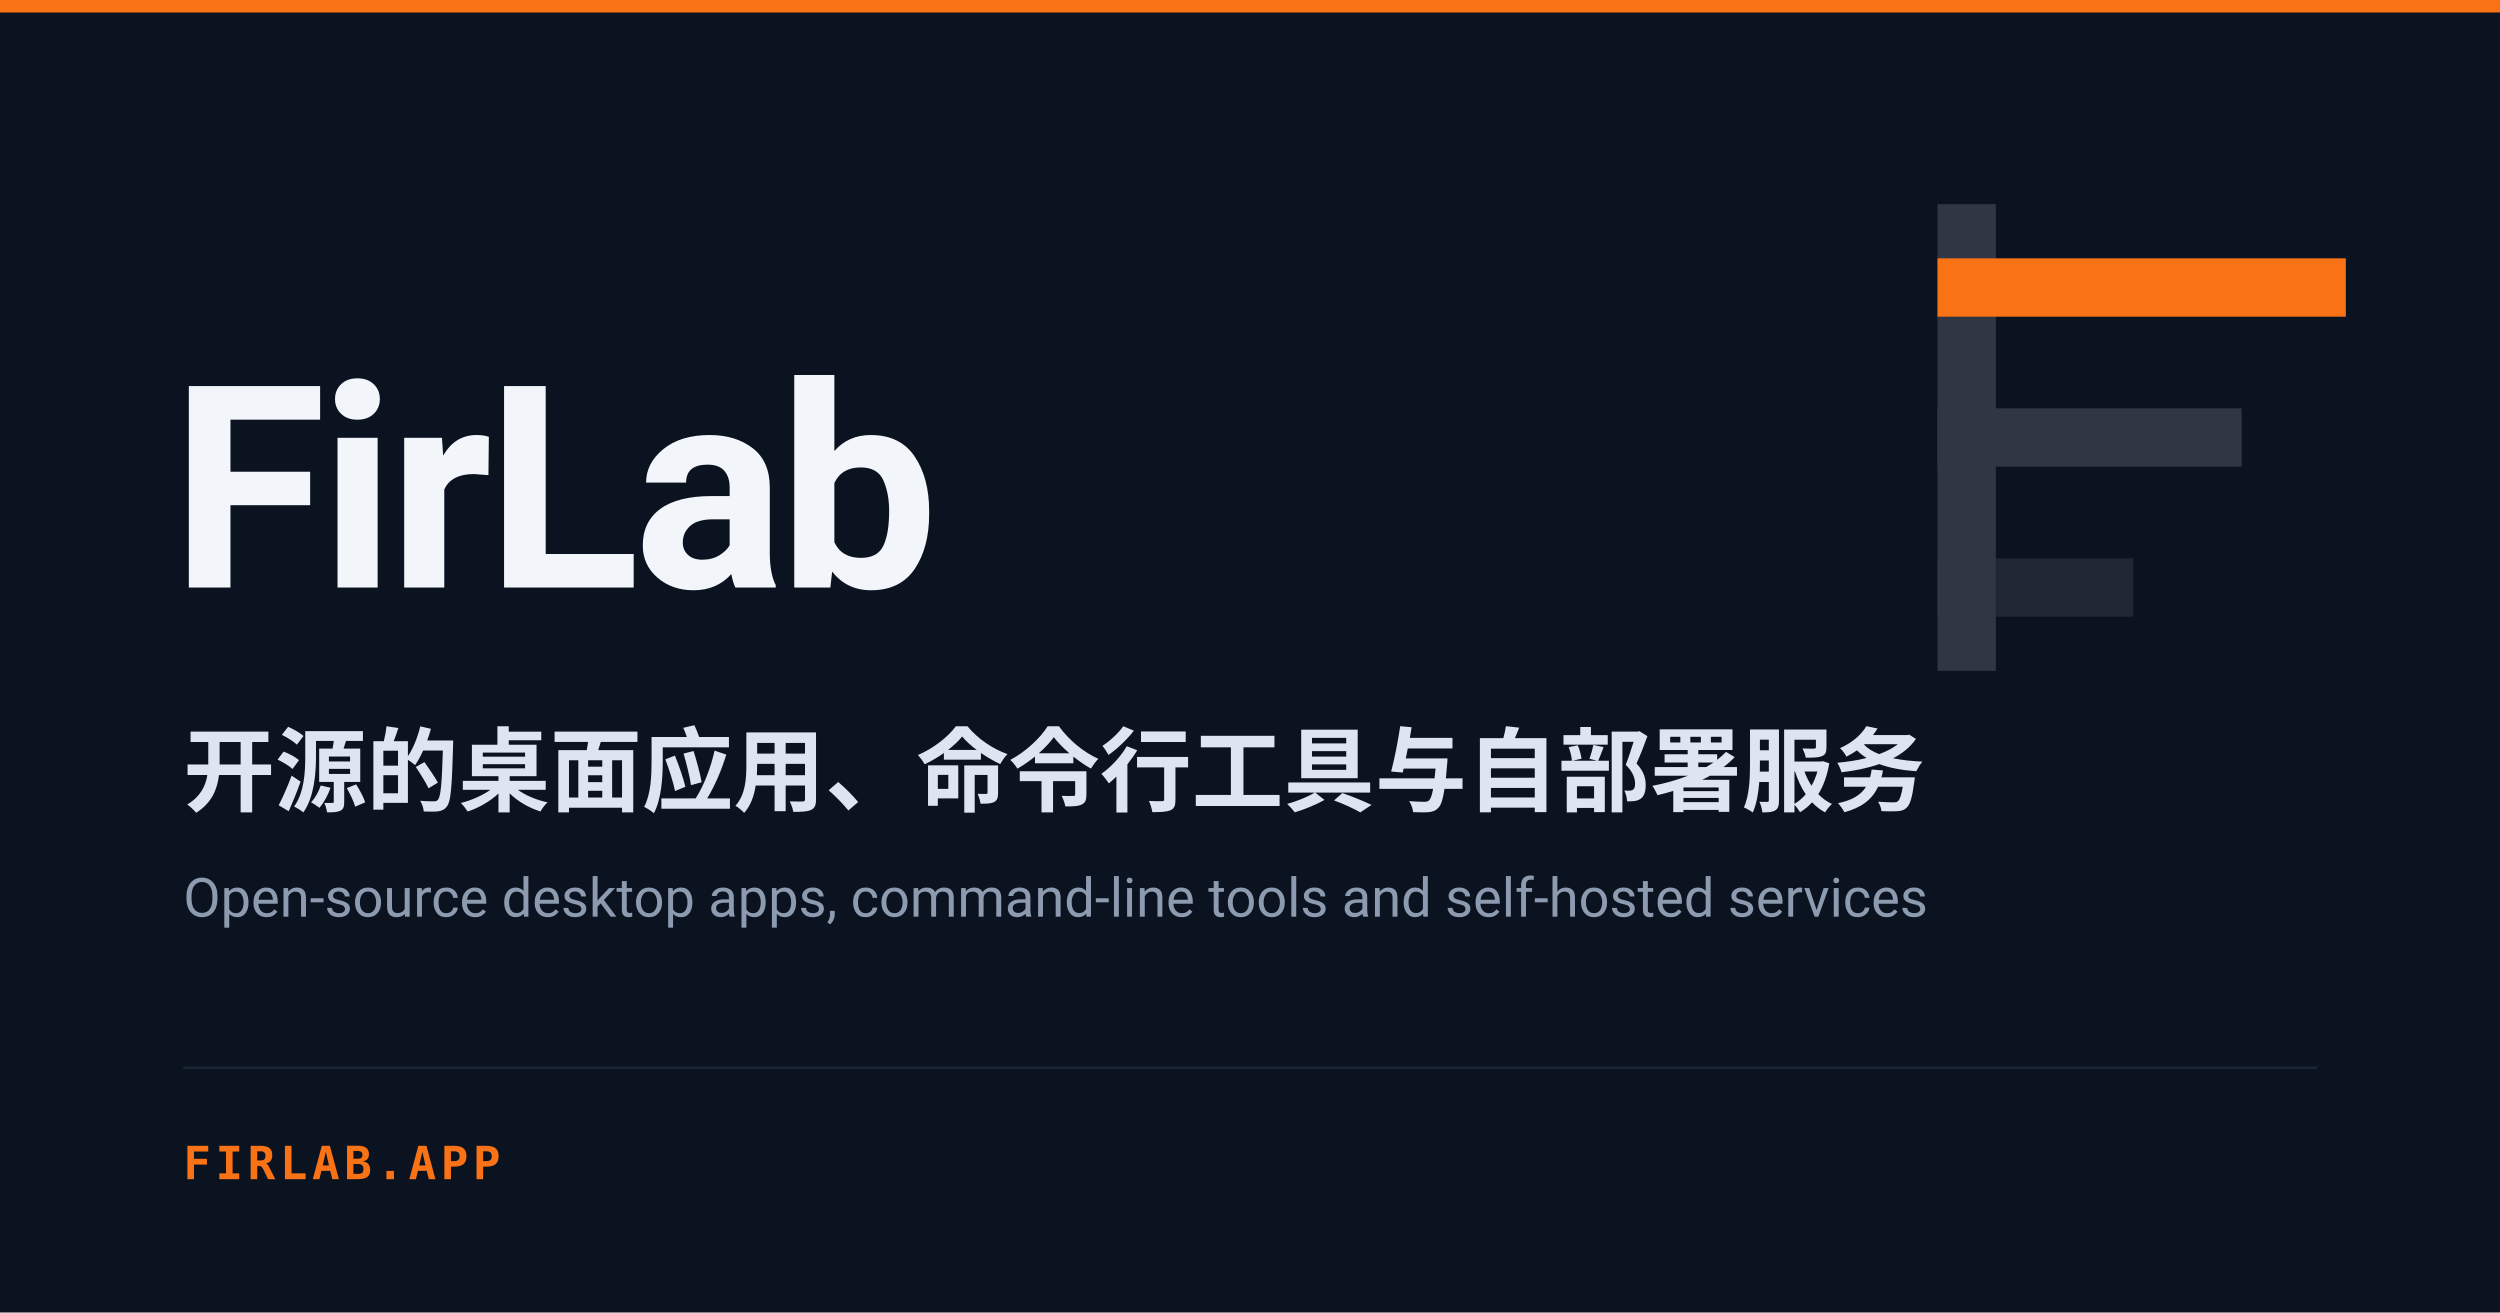
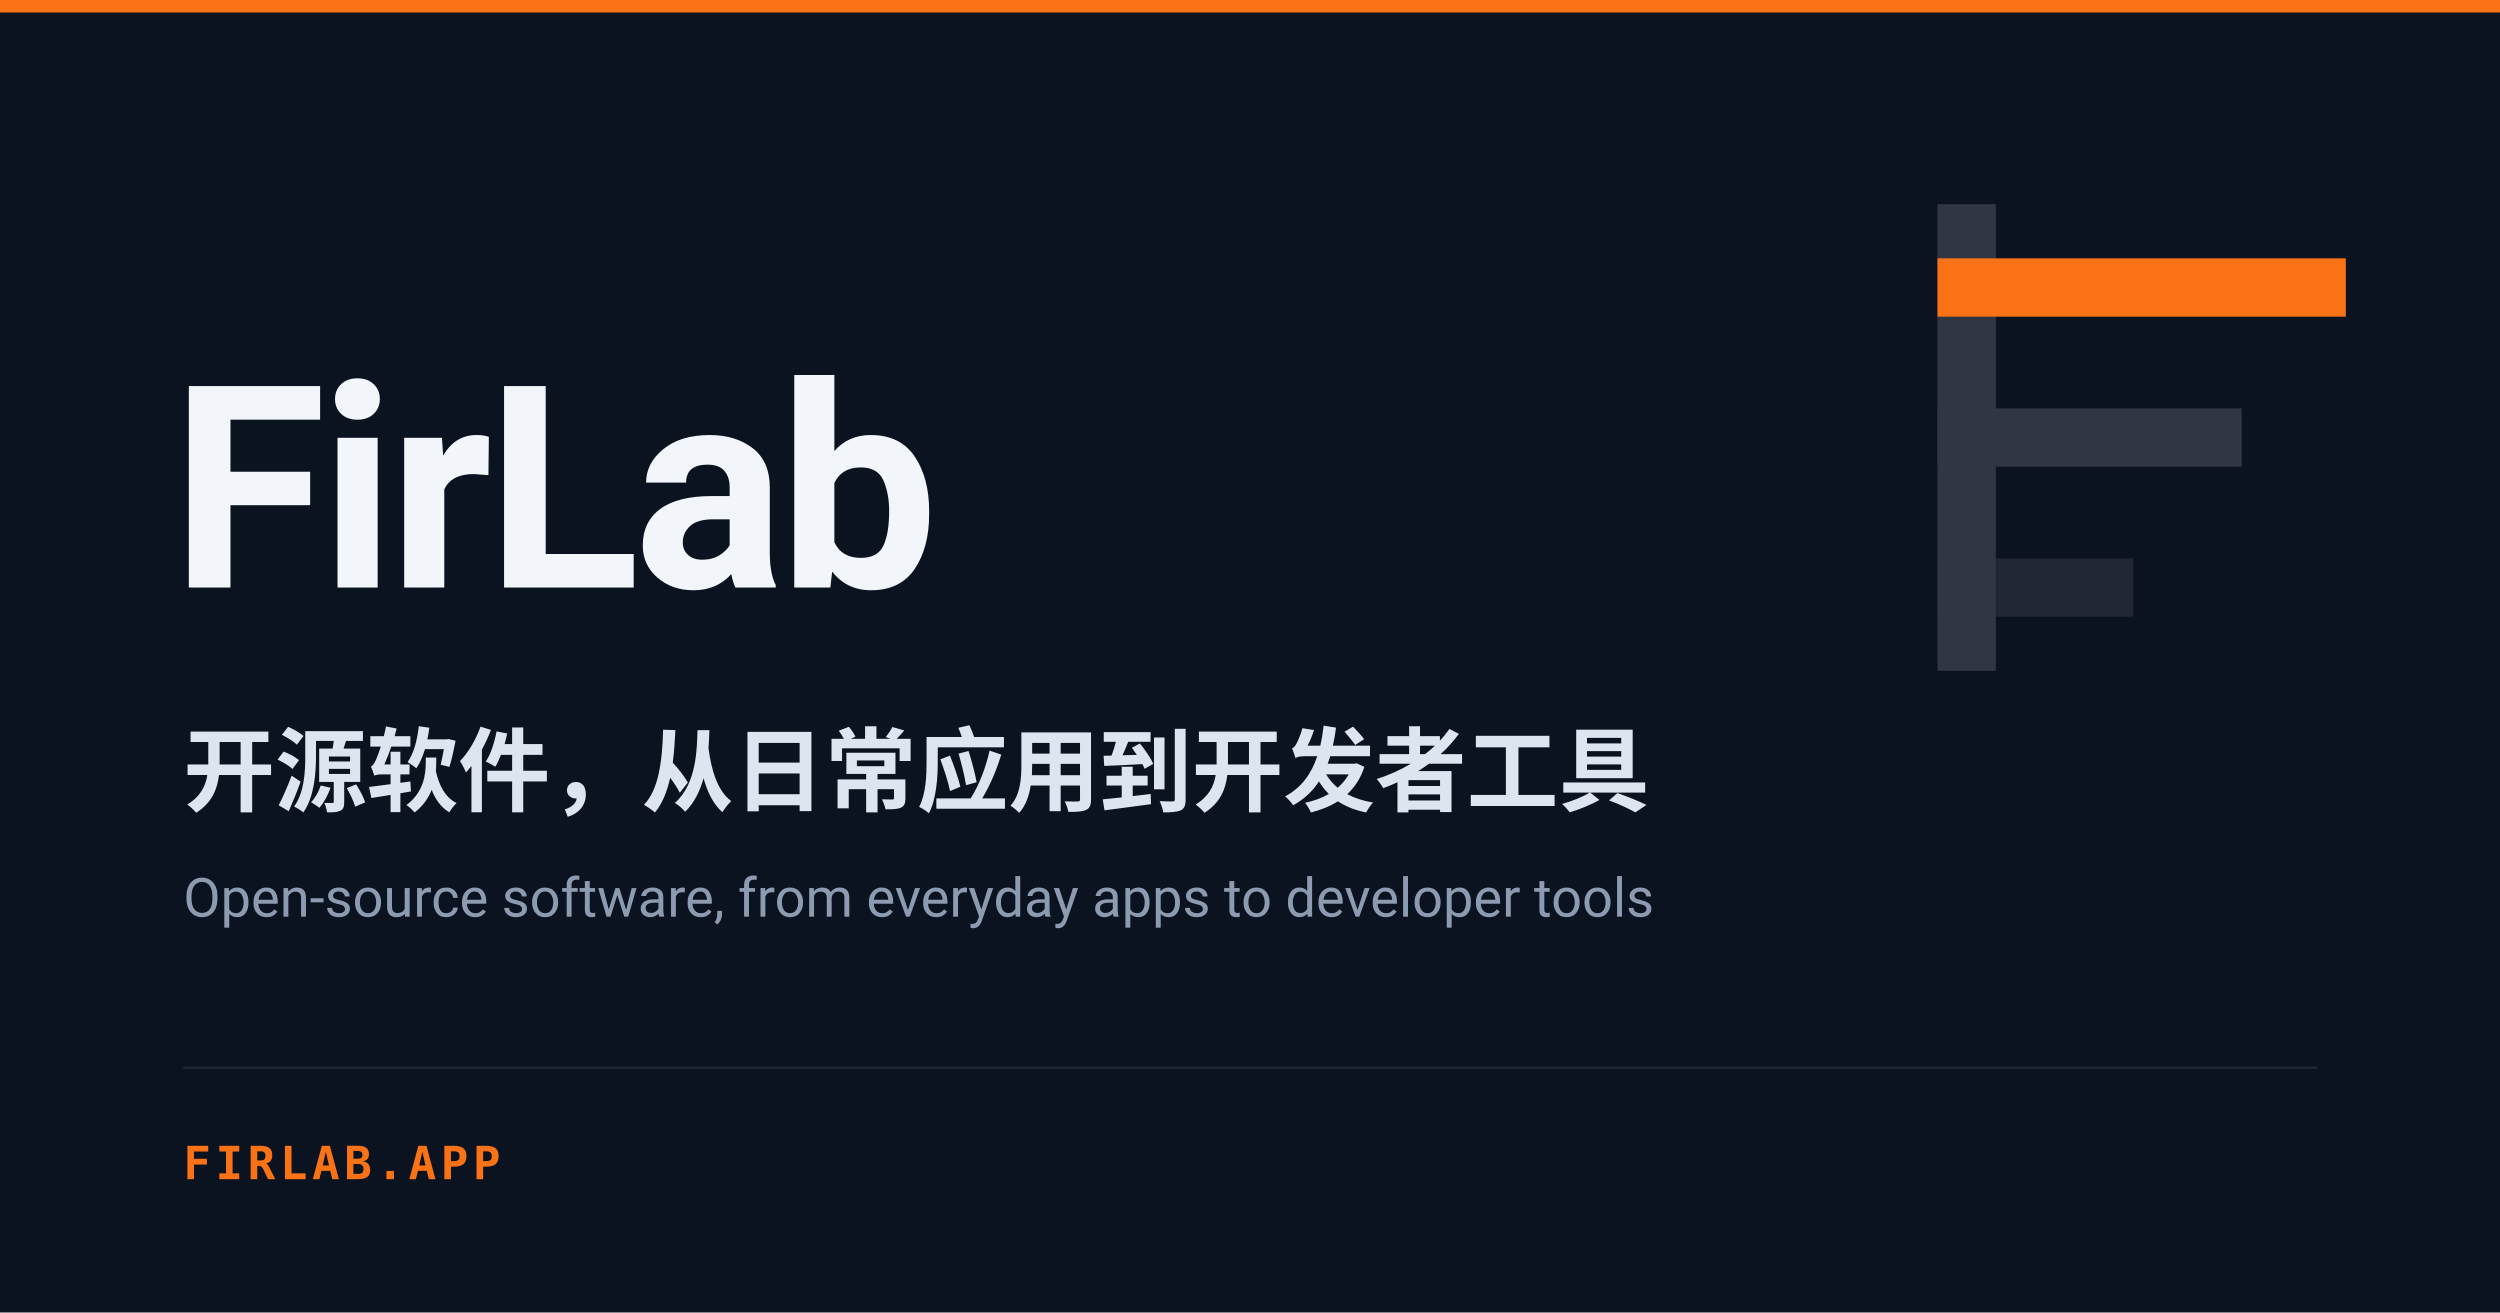
- <svg xmlns="http://www.w3.org/2000/svg" width="1200" height="630" viewBox="0 0 1200 630" role="img" aria-label="FirLab — 开源的桌面应用、命令行工具与自部署服务">
+ <svg xmlns="http://www.w3.org/2000/svg" width="1200" height="630" viewBox="0 0 1200 630" role="img" aria-label="FirLab — 开源软件，从日常应用到开发者工具">
  <rect width="1200" height="630" fill="#0B1220" />
  <rect x="0" y="0" width="1200" height="6" fill="#F97316" />
  <g transform="translate(934, 112)" stroke-linecap="square">
    <path d="M10 170 L76 170" stroke="#202634" stroke-width="28" />
    <path d="M10 98 L128 98" stroke="#303643" stroke-width="28" />
    <path d="M10 0 L10 196" stroke="#303643" stroke-width="28" />
    <path d="M10 26 L178 26" stroke="#F97316" stroke-width="28" />
  </g>
  <text x="82" y="282" font-family="system-ui, 'Segoe UI', Roboto, 'Helvetica Neue', Arial, sans-serif" font-size="136" font-weight="700" letter-spacing="-3" fill="#F2F6FB">FirLab</text>
-   <text x="88" y="386" font-family="'PingFang SC', 'Hiragino Sans GB', 'Microsoft YaHei', 'Noto Sans SC', system-ui, sans-serif" font-size="44" font-weight="600" fill="#DDE5F0">开源的桌面应用、命令行工具与自部署服务</text>
-   <text x="88" y="440" font-family="system-ui, 'Segoe UI', Roboto, 'Helvetica Neue', Arial, sans-serif" font-size="26" fill="#8D9BB0">Open-source desktop apps, command-line tools and self-hosted services</text>
+   <text x="88" y="386" font-family="'PingFang SC', 'Hiragino Sans GB', 'Microsoft YaHei', 'Noto Sans SC', system-ui, sans-serif" font-size="44" font-weight="600" fill="#DDE5F0">开源软件，从日常应用到开发者工具</text>
+   <text x="88" y="440" font-family="system-ui, 'Segoe UI', Roboto, 'Helvetica Neue', Arial, sans-serif" font-size="26" fill="#8D9BB0">Open-source software, from everyday apps to developer tools</text>
  <rect x="88" y="512" width="1024" height="1" fill="#1F2A38" />
  <text x="88" y="566" font-family="ui-monospace, 'SF Mono', Menlo, Consolas, monospace" font-size="22" font-weight="600" fill="#F97316" letter-spacing="2.2">FIRLAB.APP</text>
</svg>
